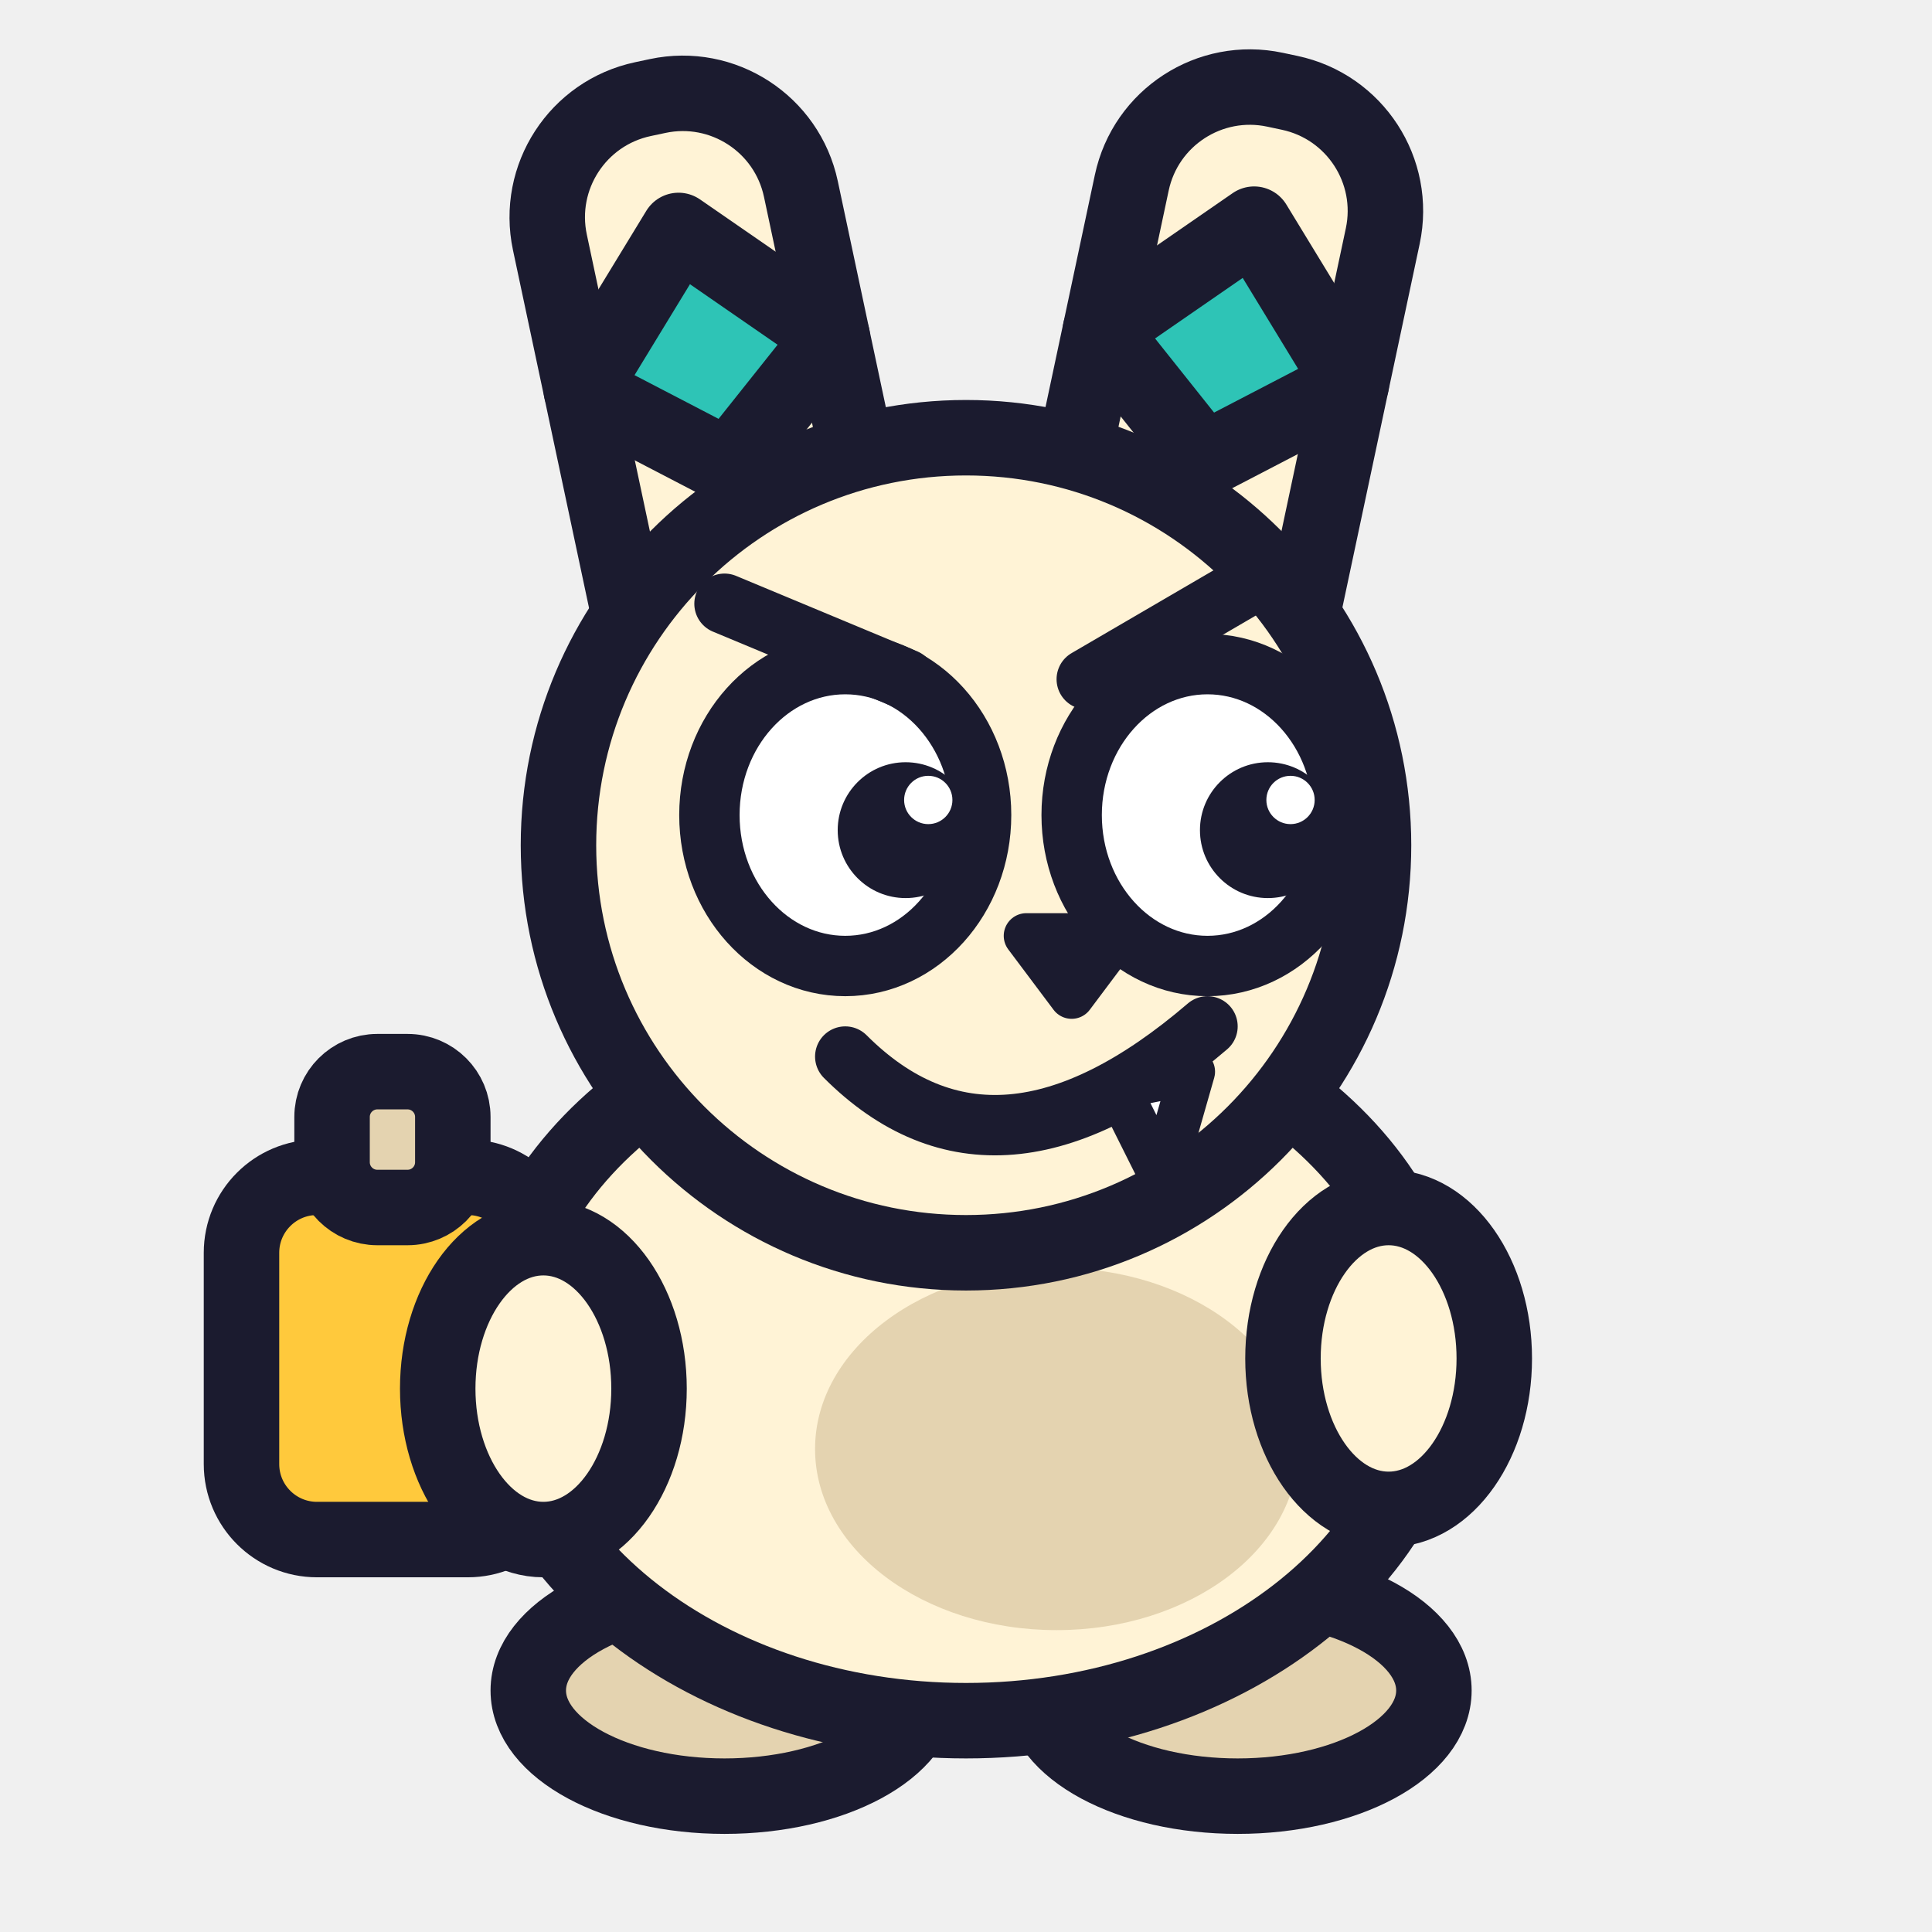
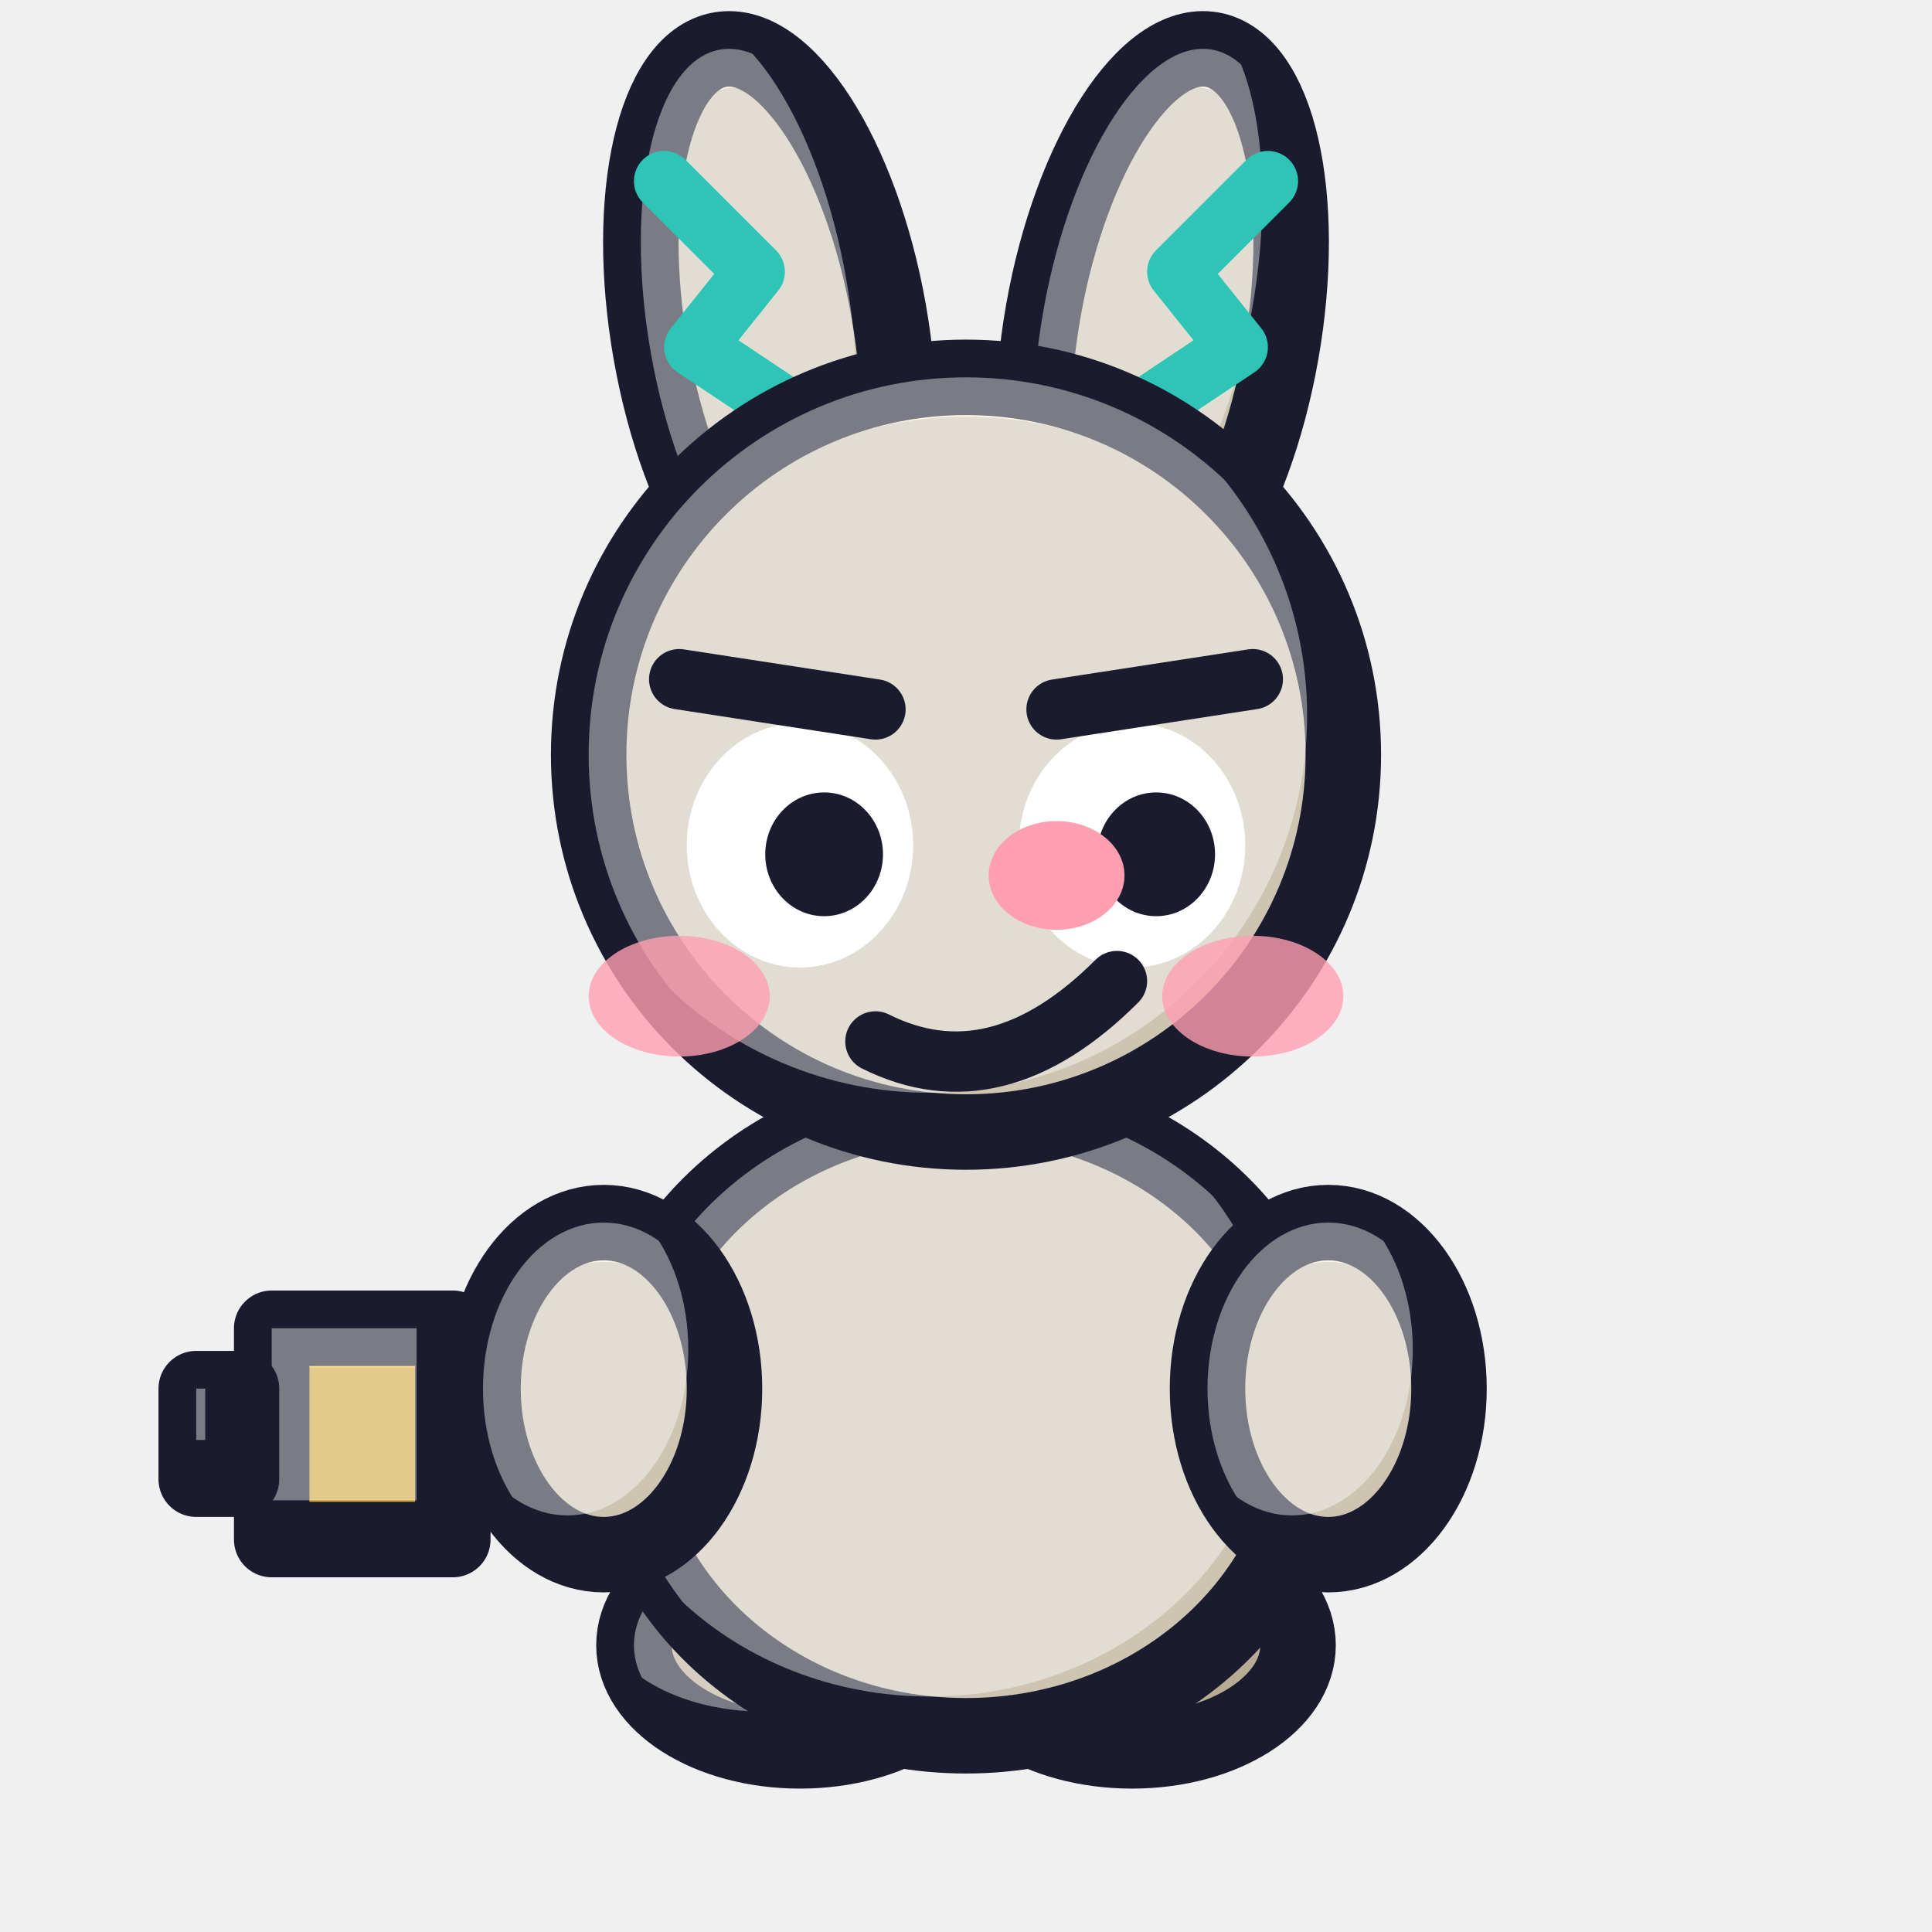
<svg xmlns="http://www.w3.org/2000/svg" viewBox="0 0 128 128" width="128" height="128">
-   <g stroke="#1b1b2f" stroke-width="5" stroke-linejoin="round" stroke-linecap="round">
-     <rect x="16" y="78" width="20" height="24" rx="5" fill="#FFC93C" />
-     <rect x="22" y="71" width="8" height="9" rx="3" fill="#E4D3B0" />
-     <g transform="rotate(-12 48 32)">
-       <rect x="40" y="6" width="17" height="48" rx="8" fill="#FFF3D6" />
-       <path d="M40 24 L48.5 15 L57 24 L48.5 31 Z" fill="#2EC4B6" />
+   <g stroke-linejoin="round" stroke-linecap="round">
+     <ellipse cx="53" cy="109" rx="11" ry="7" fill="#E4D3B0" stroke="#1b1b2f" stroke-width="5" stroke-linejoin="round" stroke-linecap="round" />
+     <clipPath id="c0">
+       <ellipse cx="53" cy="109" rx="11" ry="7" />
+     </clipPath>
+     <g clip-path="url(#c0)">
+       <ellipse cx="53" cy="109" rx="11" ry="7" fill="#1b1b2f" opacity="0.22" transform="translate(0 2.6)" />
+       <ellipse cx="53" cy="109" rx="11" ry="7" fill="#FFFFFF" opacity="0.42" transform="translate(-2.4 -2.6)" />
    </g>
-     <g transform="rotate(12 82 32)">
-       <rect x="71" y="6" width="17" height="48" rx="8" fill="#FFF3D6" />
-       <path d="M71 24 L79.5 15 L88 24 L79.5 31 Z" fill="#2EC4B6" />
+     <ellipse cx="75" cy="109" rx="11" ry="7" fill="#E4D3B0" stroke="#1b1b2f" stroke-width="5" stroke-linejoin="round" stroke-linecap="round" />
+     <clipPath id="c1">
+       <ellipse cx="75" cy="109" rx="11" ry="7" />
+     </clipPath>
+     <g clip-path="url(#c1)">
+       <ellipse cx="75" cy="109" rx="11" ry="7" fill="#1b1b2f" opacity="0.22" transform="translate(0 2.6)" />
+       <ellipse cx="75" cy="109" rx="11" ry="7" fill="#FFFFFF" opacity="0.42" transform="translate(-2.4 -2.6)" />
    </g>
-     <ellipse cx="48" cy="112" rx="13" ry="7" fill="#E4D3B0" />
-     <ellipse cx="82" cy="112" rx="13" ry="7" fill="#E4D3B0" />
-     <ellipse cx="64" cy="90" rx="31" ry="24" fill="#FFF3D6" />
-     <ellipse cx="70" cy="96" rx="16" ry="12" fill="#E4D3B0" stroke="none" />
-     <ellipse cx="36" cy="92" rx="7" ry="10" fill="#FFF3D6" />
-     <ellipse cx="92" cy="90" rx="7" ry="10" fill="#FFF3D6" />
-     <circle cx="64" cy="56" r="27" fill="#FFF3D6" />
-     <ellipse cx="56" cy="54" rx="9" ry="10" fill="#ffffff" stroke-width="4" />
-     <ellipse cx="80" cy="54" rx="9" ry="10" fill="#ffffff" stroke-width="4" />
-     <circle cx="60" cy="55" r="4.5" fill="#1b1b2f" stroke="none" />
-     <circle cx="84" cy="55" r="4.5" fill="#1b1b2f" stroke="none" />
-     <circle cx="61.5" cy="53" r="1.6" fill="#ffffff" stroke="none" />
-     <circle cx="85.5" cy="53" r="1.6" fill="#ffffff" stroke="none" />
-     <path d="M48 40 L60 45 M72 45 L84 38" fill="none" stroke-width="4" />
-     <path d="M68 62 L74 62 L71 66 Z" fill="#FF9FB0" stroke-width="3" />
-     <path d="M56 70 Q66 80 80 68" fill="none" stroke-width="4" />
-     <path d="M74 72 L79 71 L77 78 Z" fill="#ffffff" stroke-width="3" />
+     <path d="M30 88 L18 88 L18 102 L30 102 Z" fill="#FFC93C" stroke="#1b1b2f" stroke-width="5" stroke-linejoin="round" stroke-linecap="round" />
+     <clipPath id="c2">
+       <path d="M30 88 L18 88 L18 102 L30 102 Z" />
+     </clipPath>
+     <g clip-path="url(#c2)">
+       <path d="M30 88 L18 88 L18 102 L30 102 Z" fill="#1b1b2f" opacity="0.22" transform="translate(0 2.6)" />
+       <path d="M30 88 L18 88 L18 102 L30 102 Z" fill="#FFFFFF" opacity="0.42" transform="translate(-2.4 -2.6)" />
+     </g>
+     <path d="M16 92 L13 92 L13 98 L16 98 Z" fill="#FFC93C" stroke="#1b1b2f" stroke-width="5" stroke-linejoin="round" stroke-linecap="round" />
+     <clipPath id="c3">
+       <path d="M16 92 L13 92 L13 98 L16 98 Z" />
+     </clipPath>
+     <g clip-path="url(#c3)">
+       <path d="M16 92 L13 92 L13 98 L16 98 Z" fill="#1b1b2f" opacity="0.22" transform="translate(0 2.6)" />
+       <path d="M16 92 L13 92 L13 98 L16 98 Z" fill="#FFFFFF" opacity="0.42" transform="translate(-2.4 -2.6)" />
+     </g>
+     <ellipse cx="64" cy="94" rx="23" ry="21" fill="#FFF3D6" stroke="#1b1b2f" stroke-width="5" stroke-linejoin="round" stroke-linecap="round" />
+     <clipPath id="c4">
+       <ellipse cx="64" cy="94" rx="23" ry="21" />
+     </clipPath>
+     <g clip-path="url(#c4)">
+       <ellipse cx="64" cy="94" rx="23" ry="21" fill="#1b1b2f" opacity="0.22" transform="translate(0 2.6)" />
+       <ellipse cx="64" cy="94" rx="23" ry="21" fill="#FFFFFF" opacity="0.42" transform="translate(-2.4 -2.6)" />
+     </g>
+     <ellipse cx="40" cy="92" rx="8" ry="11" fill="#FFF3D6" stroke="#1b1b2f" stroke-width="5" stroke-linejoin="round" stroke-linecap="round" />
+     <clipPath id="c5">
+       <ellipse cx="40" cy="92" rx="8" ry="11" />
+     </clipPath>
+     <g clip-path="url(#c5)">
+       <ellipse cx="40" cy="92" rx="8" ry="11" fill="#1b1b2f" opacity="0.22" transform="translate(0 2.6)" />
+       <ellipse cx="40" cy="92" rx="8" ry="11" fill="#FFFFFF" opacity="0.42" transform="translate(-2.4 -2.6)" />
+     </g>
+     <ellipse cx="88" cy="92" rx="8" ry="11" fill="#FFF3D6" stroke="#1b1b2f" stroke-width="5" stroke-linejoin="round" stroke-linecap="round" />
+     <clipPath id="c6">
+       <ellipse cx="88" cy="92" rx="8" ry="11" />
+     </clipPath>
+     <g clip-path="url(#c6)">
+       <ellipse cx="88" cy="92" rx="8" ry="11" fill="#1b1b2f" opacity="0.22" transform="translate(0 2.6)" />
+       <ellipse cx="88" cy="92" rx="8" ry="11" fill="#FFFFFF" opacity="0.42" transform="translate(-2.4 -2.6)" />
+     </g>
+     <ellipse cx="51" cy="22" rx="8" ry="19" fill="#FFF3D6" stroke="#1b1b2f" stroke-width="5" transform="rotate(-10 51 22)" stroke-linejoin="round" stroke-linecap="round" />
+     <clipPath id="c7">
+       <ellipse cx="51" cy="22" rx="8" ry="19" />
+     </clipPath>
+     <g clip-path="url(#c7)" transform="rotate(-10 51 22)">
+       <ellipse cx="51" cy="22" rx="8" ry="19" fill="#1b1b2f" opacity="0.22" transform="translate(0 2.6)" />
+       <ellipse cx="51" cy="22" rx="8" ry="19" fill="#FFFFFF" opacity="0.42" transform="translate(-2.4 -2.6)" />
+     </g>
+     <ellipse cx="77" cy="22" rx="8" ry="19" fill="#FFF3D6" stroke="#1b1b2f" stroke-width="5" transform="rotate(10 77 22)" stroke-linejoin="round" stroke-linecap="round" />
+     <clipPath id="c8">
+       <ellipse cx="77" cy="22" rx="8" ry="19" />
+     </clipPath>
+     <g clip-path="url(#c8)" transform="rotate(10 77 22)">
+       <ellipse cx="77" cy="22" rx="8" ry="19" fill="#1b1b2f" opacity="0.22" transform="translate(0 2.6)" />
+       <ellipse cx="77" cy="22" rx="8" ry="19" fill="#FFFFFF" opacity="0.42" transform="translate(-2.4 -2.6)" />
+     </g>
+     <path d="M44 12 L50 18 L46 23 L52 27" fill="none" stroke="#2EC4B6" stroke-width="4" stroke-linejoin="round" stroke-linecap="round" />
+     <path d="M84 12 L78 18 L82 23 L76 27" fill="none" stroke="#2EC4B6" stroke-width="4" stroke-linejoin="round" stroke-linecap="round" />
+     <ellipse cx="64" cy="50" rx="25" ry="25" fill="#FFF3D6" stroke="#1b1b2f" stroke-width="5" stroke-linejoin="round" stroke-linecap="round" />
+     <clipPath id="c11">
+       <ellipse cx="64" cy="50" rx="25" ry="25" />
+     </clipPath>
+     <g clip-path="url(#c11)">
+       <ellipse cx="64" cy="50" rx="25" ry="25" fill="#1b1b2f" opacity="0.22" transform="translate(0 2.6)" />
+       <ellipse cx="64" cy="50" rx="25" ry="25" fill="#FFFFFF" opacity="0.42" transform="translate(-2.4 -2.6)" />
+     </g>
+     <ellipse cx="53" cy="56" rx="7.5" ry="8.1" fill="#FFFFFF" />
+     <ellipse cx="75" cy="56" rx="7.5" ry="8.1" fill="#FFFFFF" />
+     <ellipse cx="45" cy="66" rx="6" ry="4" fill="#FF9FB0" opacity="0.8" />
+     <ellipse cx="83" cy="66" rx="6" ry="4" fill="#FF9FB0" opacity="0.8" />
+     <ellipse cx="54.6" cy="56.6" rx="3.9" ry="4.1" fill="#1b1b2f" />
+     <ellipse cx="76.6" cy="56.6" rx="3.9" ry="4.1" fill="#1b1b2f" />
+     <path d="M45 45 L58 47" fill="none" stroke="#1b1b2f" stroke-width="4" stroke-linejoin="round" stroke-linecap="round" />
+     <path d="M70 47 L83 45" fill="none" stroke="#1b1b2f" stroke-width="4" stroke-linejoin="round" stroke-linecap="round" />
+     <path d="M58 69 Q66 73 74 65" fill="none" stroke="#1b1b2f" stroke-width="4" stroke-linejoin="round" stroke-linecap="round" />
+     <ellipse cx="70" cy="58" rx="4.5" ry="3.6" fill="#FF9FB0" />
  </g>
</svg>
